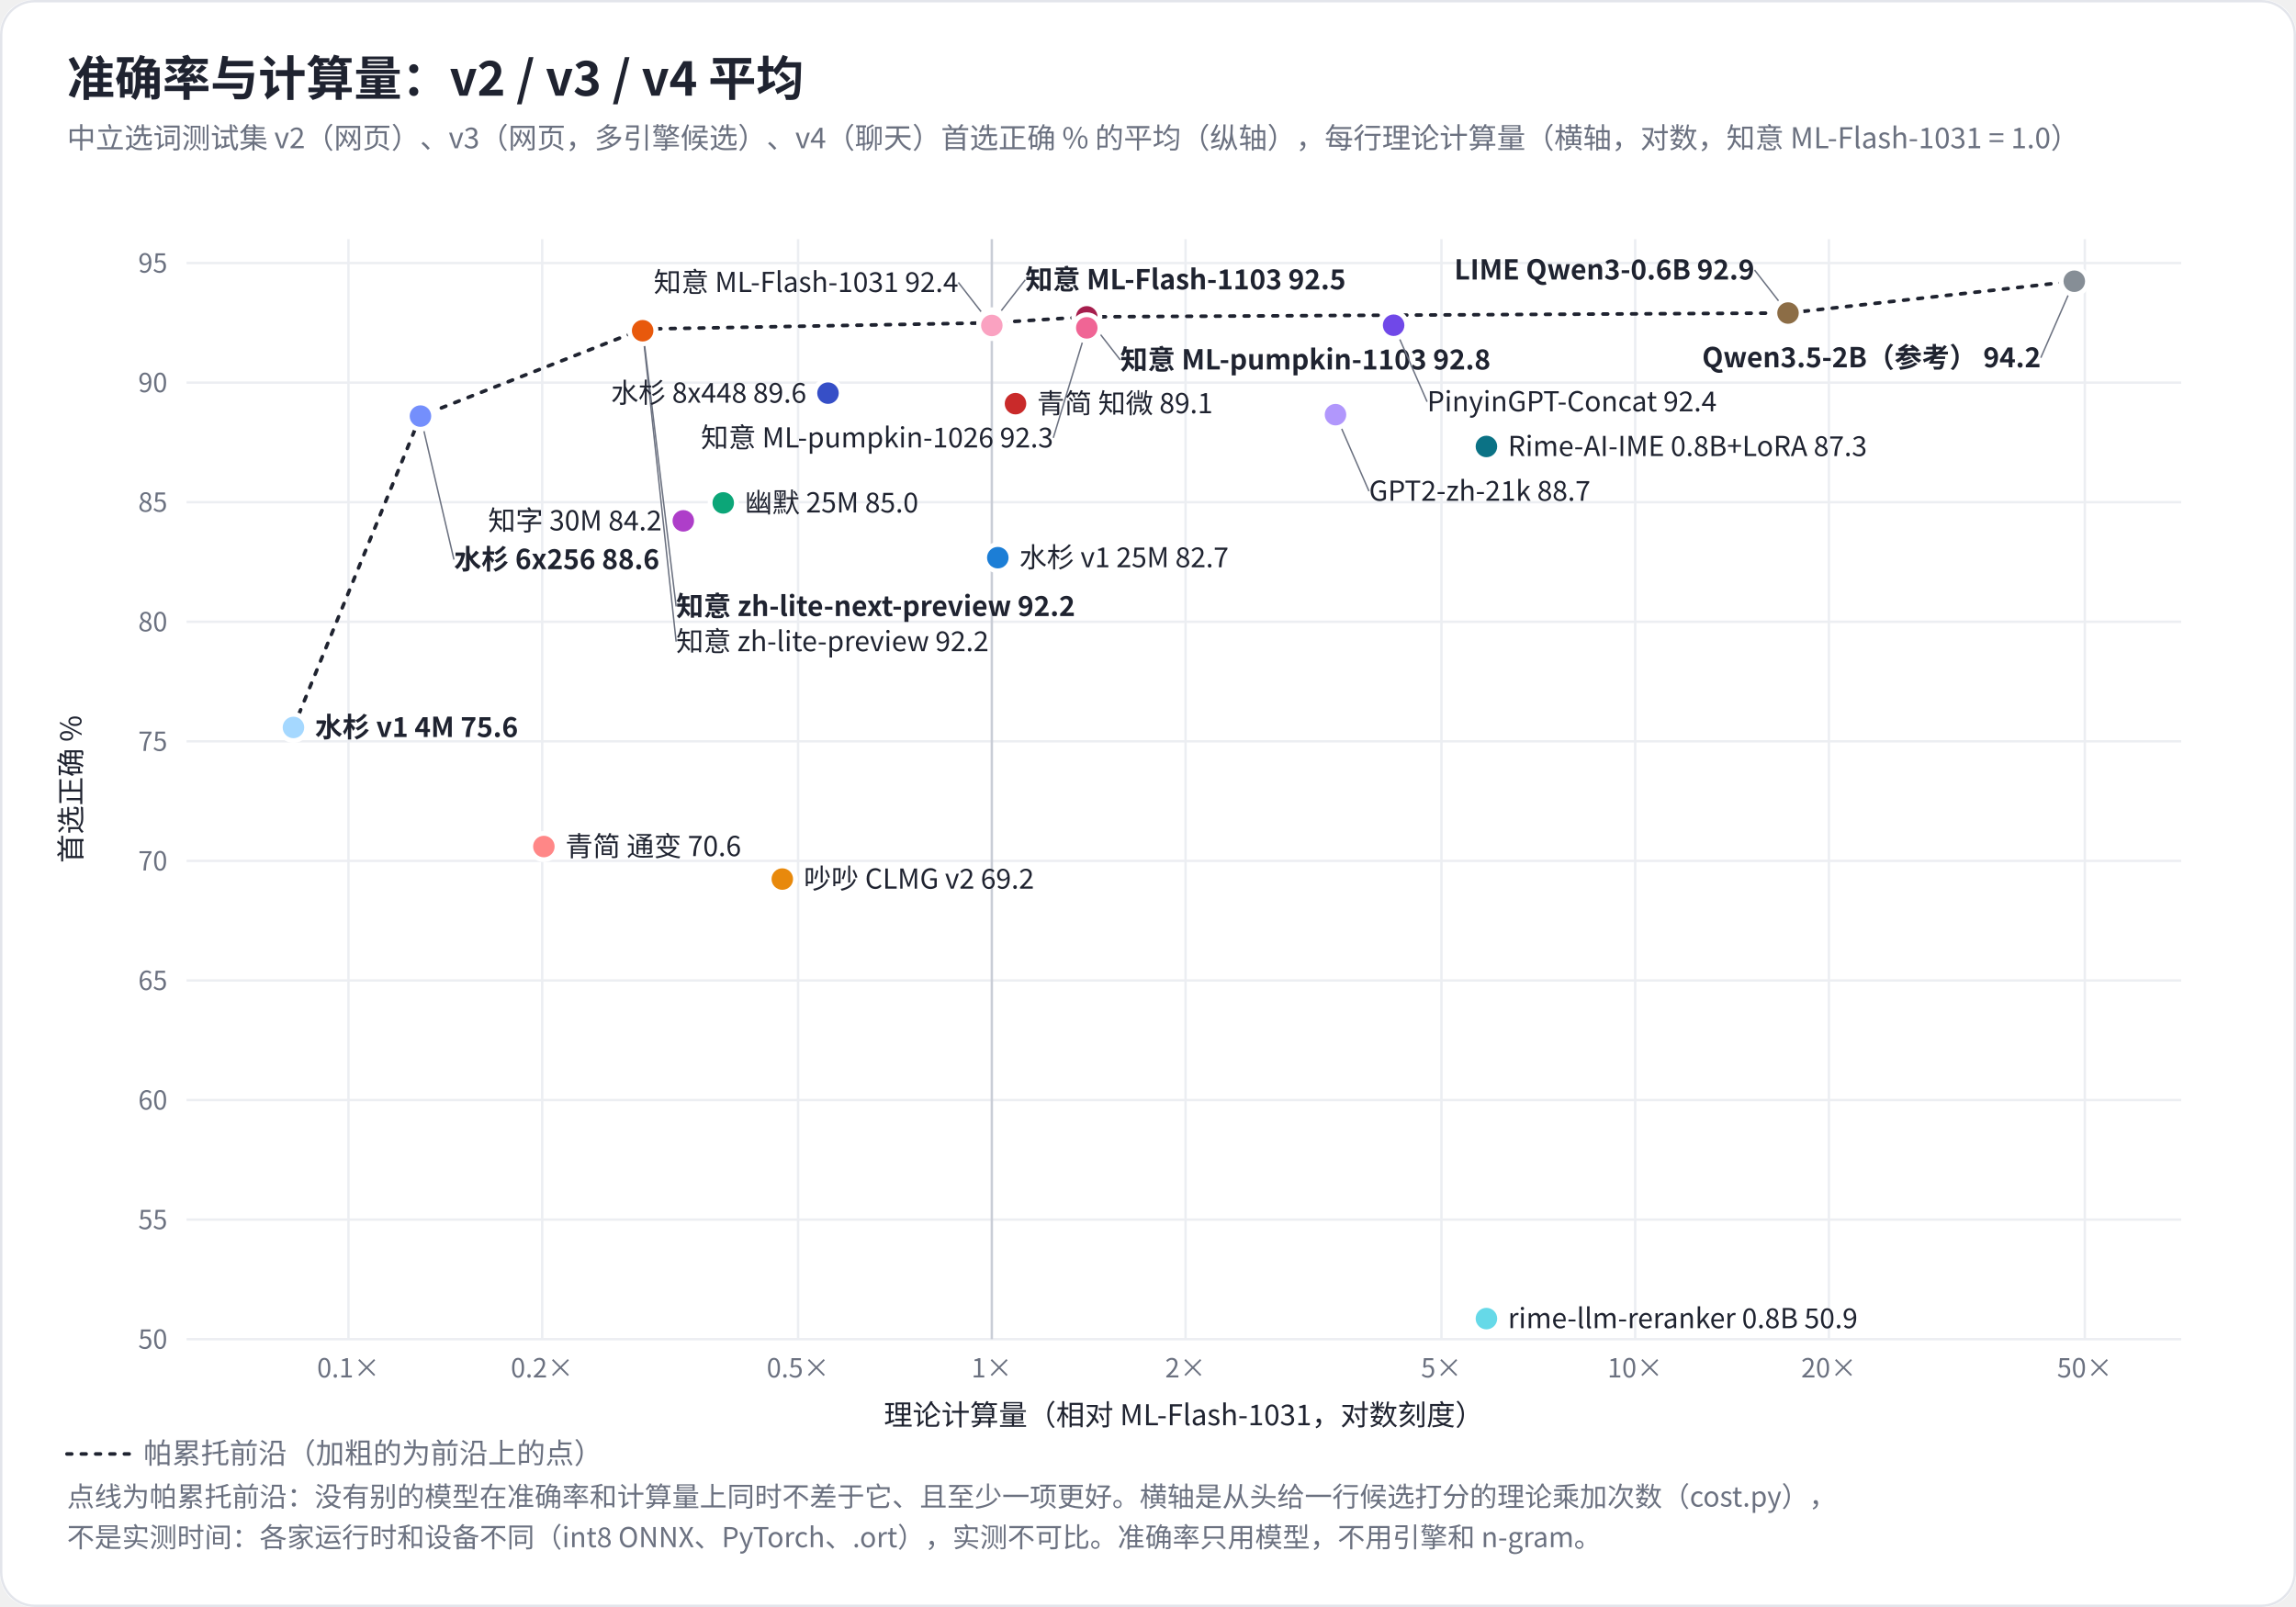
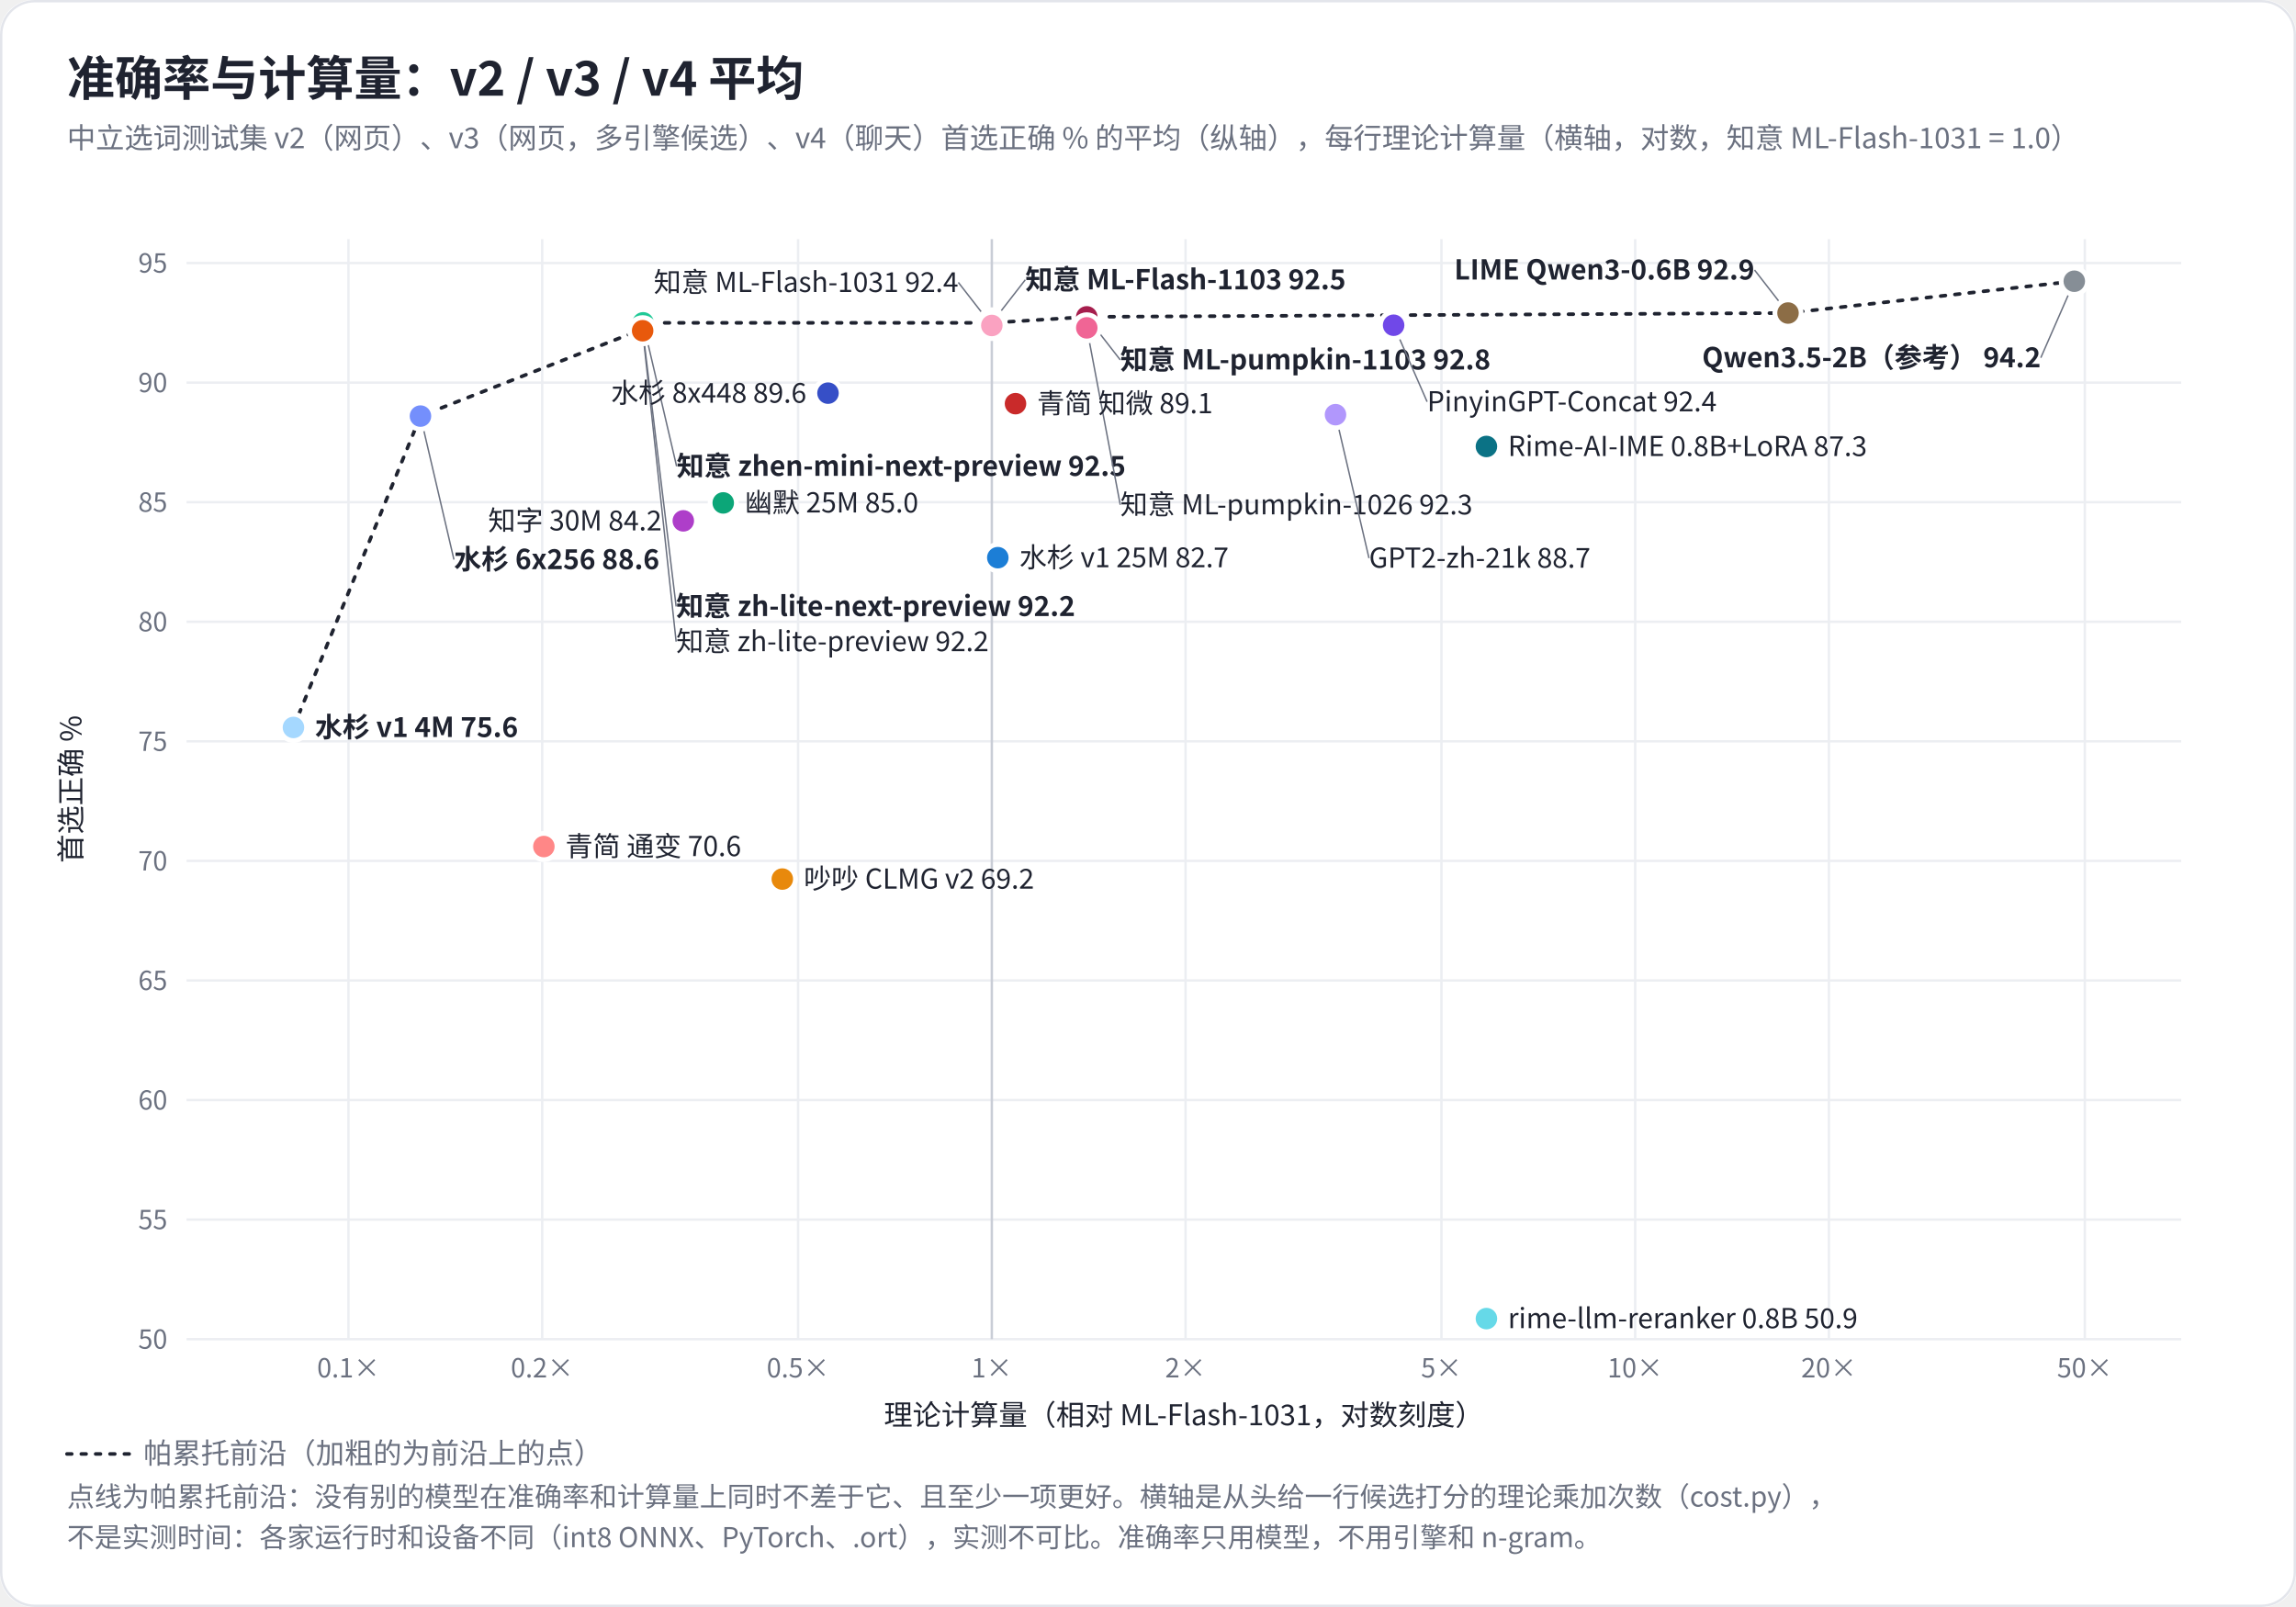
<svg xmlns="http://www.w3.org/2000/svg" width="960" height="672" viewBox="0 0 960 672" font-family="'Microsoft YaHei','PingFang SC','Noto Sans CJK SC','Segoe UI',sans-serif">
  <rect width="960" height="672" rx="14" fill="#FFFFFF" />
  <rect x="0.5" y="0.5" width="959" height="671" rx="14" fill="none" stroke="#E3E5EB" />
  <text x="28" y="40" font-size="20" font-weight="700" fill="#1F2330">准确率与计算量：v2 / v3 / v4 平均</text>
  <text x="28" y="62" font-size="12" fill="#6B7180">中立选词测试集 v2（网页）、v3（网页，多引擎候选）、v4（聊天）首选正确 % 的平均（纵轴），每行理论计算量（横轴，对数，知意 ML-Flash-1031 = 1.0）</text>
  <line x1="78" y1="560.0" x2="912" y2="560.0" stroke="#ECEEF2" />
  <text x="70" y="564.0" font-size="11" fill="#6B7180" text-anchor="end">50</text>
  <line x1="78" y1="510.0" x2="912" y2="510.0" stroke="#ECEEF2" />
  <text x="70" y="514.0" font-size="11" fill="#6B7180" text-anchor="end">55</text>
  <line x1="78" y1="460.0" x2="912" y2="460.0" stroke="#ECEEF2" />
  <text x="70" y="464.0" font-size="11" fill="#6B7180" text-anchor="end">60</text>
  <line x1="78" y1="410.0" x2="912" y2="410.0" stroke="#ECEEF2" />
  <text x="70" y="414.0" font-size="11" fill="#6B7180" text-anchor="end">65</text>
  <line x1="78" y1="360.0" x2="912" y2="360.0" stroke="#ECEEF2" />
  <text x="70" y="364.0" font-size="11" fill="#6B7180" text-anchor="end">70</text>
  <line x1="78" y1="310.0" x2="912" y2="310.0" stroke="#ECEEF2" />
  <text x="70" y="314.0" font-size="11" fill="#6B7180" text-anchor="end">75</text>
  <line x1="78" y1="260.0" x2="912" y2="260.0" stroke="#ECEEF2" />
  <text x="70" y="264.0" font-size="11" fill="#6B7180" text-anchor="end">80</text>
  <line x1="78" y1="210.0" x2="912" y2="210.0" stroke="#ECEEF2" />
  <text x="70" y="214.0" font-size="11" fill="#6B7180" text-anchor="end">85</text>
  <line x1="78" y1="160.0" x2="912" y2="160.0" stroke="#ECEEF2" />
  <text x="70" y="164.0" font-size="11" fill="#6B7180" text-anchor="end">90</text>
  <line x1="78" y1="110.0" x2="912" y2="110.0" stroke="#ECEEF2" />
  <text x="70" y="114.0" font-size="11" fill="#6B7180" text-anchor="end">95</text>
  <line x1="145.7" y1="100" x2="145.7" y2="560" stroke="#ECEEF2" />
  <text x="145.7" y="576" font-size="11" fill="#6B7180" text-anchor="middle">0.1×</text>
  <line x1="226.7" y1="100" x2="226.7" y2="560" stroke="#ECEEF2" />
  <text x="226.7" y="576" font-size="11" fill="#6B7180" text-anchor="middle">0.2×</text>
  <line x1="333.7" y1="100" x2="333.7" y2="560" stroke="#ECEEF2" />
  <text x="333.7" y="576" font-size="11" fill="#6B7180" text-anchor="middle">0.5×</text>
  <line x1="414.7" y1="100" x2="414.7" y2="560" stroke="#C9CDD6" />
  <text x="414.7" y="576" font-size="11" fill="#6B7180" text-anchor="middle">1×</text>
  <line x1="495.7" y1="100" x2="495.7" y2="560" stroke="#ECEEF2" />
  <text x="495.7" y="576" font-size="11" fill="#6B7180" text-anchor="middle">2×</text>
  <line x1="602.7" y1="100" x2="602.7" y2="560" stroke="#ECEEF2" />
  <text x="602.7" y="576" font-size="11" fill="#6B7180" text-anchor="middle">5×</text>
  <line x1="683.7" y1="100" x2="683.7" y2="560" stroke="#ECEEF2" />
  <text x="683.7" y="576" font-size="11" fill="#6B7180" text-anchor="middle">10×</text>
  <line x1="764.7" y1="100" x2="764.7" y2="560" stroke="#ECEEF2" />
  <text x="764.7" y="576" font-size="11" fill="#6B7180" text-anchor="middle">20×</text>
  <line x1="871.7" y1="100" x2="871.7" y2="560" stroke="#ECEEF2" />
  <text x="871.7" y="576" font-size="11" fill="#6B7180" text-anchor="middle">50×</text>
  <text x="495.0" y="596" font-size="12" fill="#1F2330" text-anchor="middle">理论计算量（相对 ML-Flash-1031，对数刻度）</text>
  <text x="34" y="330.0" font-size="12" fill="#1F2330" text-anchor="middle" transform="rotate(-90 34 330.0)">首选正确 %</text>
-   <path d="M122.7,304.2 L175.8,174.0 L268.7,137.6 L414.7,135.0 L454.4,132.5 L747.6,130.9 L867.3,117.6" fill="none" stroke="#1F2330" stroke-width="1.5" stroke-dasharray="2 4" stroke-linecap="round" />
+   <path d="M122.7,304.2 L175.8,174.0 L268.7,137.6 L268.9,135.0 L414.7,135.0 L454.4,132.5 L747.6,130.9 L867.3,117.6" fill="none" stroke="#1F2330" stroke-width="1.5" stroke-dasharray="2 4" stroke-linecap="round" />
  <line x1="867.3" y1="117.6" x2="853.3" y2="149.6" stroke="#6B7180" stroke-width="0.6" />
  <text x="853.3" y="153.6" font-size="11.5" font-weight="700" fill="#1F2330" text-anchor="end">Qwen3.5-2B（参考） 94.2</text>
  <line x1="747.6" y1="130.9" x2="733.6" y2="112.9" stroke="#6B7180" stroke-width="0.6" />
  <text x="733.6" y="116.9" font-size="11.5" font-weight="700" fill="#1F2330" text-anchor="end">LIME Qwen3-0.6B 92.9</text>
  <line x1="454.4" y1="132.5" x2="468.4" y2="150.5" stroke="#6B7180" stroke-width="0.6" />
  <text x="468.4" y="154.5" font-size="11.5" font-weight="700" fill="#1F2330" text-anchor="start">知意 ML-pumpkin-1103 92.8</text>
  <line x1="414.7" y1="135.0" x2="428.7" y2="117.0" stroke="#6B7180" stroke-width="0.6" />
  <text x="428.7" y="121.0" font-size="11.5" font-weight="700" fill="#1F2330" text-anchor="start">知意 ML-Flash-1103 92.5</text>
+   <line x1="268.9" y1="135.0" x2="282.9" y2="195.0" stroke="#6B7180" stroke-width="0.6" />
+   <text x="282.9" y="199.0" font-size="11.5" font-weight="700" fill="#1F2330" text-anchor="start">知意 zhen-mini-next-preview 92.5</text>
  <line x1="582.7" y1="136.0" x2="596.7" y2="168.0" stroke="#6B7180" stroke-width="0.6" />
  <text x="596.7" y="172.0" font-size="11.5" fill="#1F2330" text-anchor="start">PinyinGPT-Concat 92.4</text>
  <line x1="414.7" y1="136.1" x2="400.7" y2="118.1" stroke="#6B7180" stroke-width="0.6" />
  <text x="400.7" y="122.1" font-size="11.5" fill="#1F2330" text-anchor="end">知意 ML-Flash-1031 92.4</text>
-   <line x1="454.4" y1="137.1" x2="440.4" y2="183.1" stroke="#6B7180" stroke-width="0.6" />
-   <text x="440.4" y="187.1" font-size="11.5" fill="#1F2330" text-anchor="end">知意 ML-pumpkin-1026 92.3</text>
+   <line x1="454.4" y1="137.1" x2="468.4" y2="211.1" stroke="#6B7180" stroke-width="0.6" />
+   <text x="468.4" y="215.1" font-size="11.5" fill="#1F2330" text-anchor="start">知意 ML-pumpkin-1026 92.3</text>
  <line x1="268.7" y1="137.6" x2="282.7" y2="253.6" stroke="#6B7180" stroke-width="0.6" />
  <text x="282.7" y="257.6" font-size="11.5" font-weight="700" fill="#1F2330" text-anchor="start">知意 zh-lite-next-preview 92.2</text>
  <line x1="268.7" y1="138.3" x2="282.7" y2="268.3" stroke="#6B7180" stroke-width="0.6" />
  <text x="282.7" y="272.3" font-size="11.5" fill="#1F2330" text-anchor="start">知意 zh-lite-preview 92.2</text>
  <text x="337.2" y="168.4" font-size="11.5" fill="#1F2330" text-anchor="end">水杉 8x448 89.6</text>
  <text x="433.6" y="172.8" font-size="11.5" fill="#1F2330" text-anchor="start">青简 知微 89.1</text>
-   <line x1="558.4" y1="173.4" x2="572.4" y2="205.4" stroke="#6B7180" stroke-width="0.6" />
-   <text x="572.4" y="209.4" font-size="11.5" fill="#1F2330" text-anchor="start">GPT2-zh-21k 88.7</text>
+   <line x1="558.4" y1="173.4" x2="572.4" y2="233.4" stroke="#6B7180" stroke-width="0.6" />
+   <text x="572.4" y="237.4" font-size="11.5" fill="#1F2330" text-anchor="start">GPT2-zh-21k 88.7</text>
  <line x1="175.8" y1="174.0" x2="189.8" y2="234.0" stroke="#6B7180" stroke-width="0.6" />
  <text x="189.8" y="238.0" font-size="11.5" font-weight="700" fill="#1F2330" text-anchor="start">水杉 6x256 88.6</text>
  <text x="630.5" y="190.7" font-size="11.5" fill="#1F2330" text-anchor="start">Rime-AI-IME 0.8B+LoRA 87.3</text>
  <text x="311.4" y="214.3" font-size="11.5" fill="#1F2330" text-anchor="start">幽默 25M 85.0</text>
  <text x="276.7" y="221.8" font-size="11.5" fill="#1F2330" text-anchor="end">知字 30M 84.2</text>
  <text x="426.2" y="237.2" font-size="11.5" fill="#1F2330" text-anchor="start">水杉 v1 25M 82.7</text>
  <text x="131.7" y="308.2" font-size="11.5" font-weight="700" fill="#1F2330" text-anchor="start">水杉 v1 4M 75.6</text>
  <text x="236.4" y="358.0" font-size="11.5" fill="#1F2330" text-anchor="start">青简 通变 70.6</text>
  <text x="336.1" y="371.6" font-size="11.5" fill="#1F2330" text-anchor="start">吵吵 CLMG v2 69.2</text>
  <text x="630.5" y="555.4" font-size="11.5" fill="#1F2330" text-anchor="start">rime-llm-reranker 0.8B 50.9</text>
  <circle cx="454.4" cy="132.5" r="5.5" fill="#A61E4D" stroke="#FFFFFF" stroke-width="2" />
  <circle cx="414.7" cy="135.0" r="5.5" fill="#D6336C" stroke="#FFFFFF" stroke-width="2" />
  <circle cx="268.7" cy="137.6" r="5.5" fill="#F59F00" stroke="#FFFFFF" stroke-width="2" />
+   <circle cx="268.9" cy="135.0" r="5.5" fill="#20C997" stroke="#FFFFFF" stroke-width="2" />
  <circle cx="268.7" cy="138.3" r="5.5" fill="#E8590C" stroke="#FFFFFF" stroke-width="2" />
  <circle cx="454.4" cy="137.1" r="5.5" fill="#F06595" stroke="#FFFFFF" stroke-width="2" />
  <circle cx="414.7" cy="136.1" r="5.5" fill="#FAA2C1" stroke="#FFFFFF" stroke-width="2" />
  <circle cx="582.7" cy="136.0" r="5.5" fill="#7048E8" stroke="#FFFFFF" stroke-width="2" />
  <circle cx="558.4" cy="173.4" r="5.5" fill="#B197FC" stroke="#FFFFFF" stroke-width="2" />
  <circle cx="621.5" cy="186.7" r="5.5" fill="#0B7285" stroke="#FFFFFF" stroke-width="2" />
  <circle cx="621.5" cy="551.4" r="5.5" fill="#66D9E8" stroke="#FFFFFF" stroke-width="2" />
  <circle cx="747.6" cy="130.9" r="5.5" fill="#8C6D46" stroke="#FFFFFF" stroke-width="2" />
  <circle cx="346.2" cy="164.4" r="5.5" fill="#364FC7" stroke="#FFFFFF" stroke-width="2" />
  <circle cx="175.8" cy="174.0" r="5.5" fill="#748FFC" stroke="#FFFFFF" stroke-width="2" />
  <circle cx="417.2" cy="233.2" r="5.5" fill="#1C7ED6" stroke="#FFFFFF" stroke-width="2" />
  <circle cx="122.7" cy="304.2" r="5.5" fill="#A5D8FF" stroke="#FFFFFF" stroke-width="2" />
  <circle cx="424.6" cy="168.8" r="5.5" fill="#C92A2A" stroke="#FFFFFF" stroke-width="2" />
  <circle cx="227.4" cy="354.0" r="5.5" fill="#FF8787" stroke="#FFFFFF" stroke-width="2" />
  <circle cx="302.4" cy="210.3" r="5.5" fill="#0CA678" stroke="#FFFFFF" stroke-width="2" />
  <circle cx="285.7" cy="217.8" r="5.5" fill="#AE3EC9" stroke="#FFFFFF" stroke-width="2" />
  <circle cx="327.1" cy="367.6" r="5.5" fill="#E8890C" stroke="#FFFFFF" stroke-width="2" />
  <circle cx="867.3" cy="117.6" r="5.5" fill="#868E96" stroke="#FFFFFF" stroke-width="2" />
  <line x1="28" y1="608" x2="54" y2="608" stroke="#1F2330" stroke-width="1.5" stroke-dasharray="2 4" stroke-linecap="round" />
  <text x="60" y="612" font-size="12" fill="#6B7180">帕累托前沿（加粗的为前沿上的点）</text>
  <text x="28" y="630" font-size="11.5" fill="#6B7180">点线为帕累托前沿：没有别的模型在准确率和计算量上同时不差于它、且至少一项更好。横轴是从头给一行候选打分的理论乘加次数（cost.py），</text>
  <text x="28" y="647" font-size="11.5" fill="#6B7180">不是实测时间：各家运行时和设备不同（int8 ONNX、PyTorch、.ort），实测不可比。准确率只用模型，不用引擎和 n-gram。</text>
</svg>
